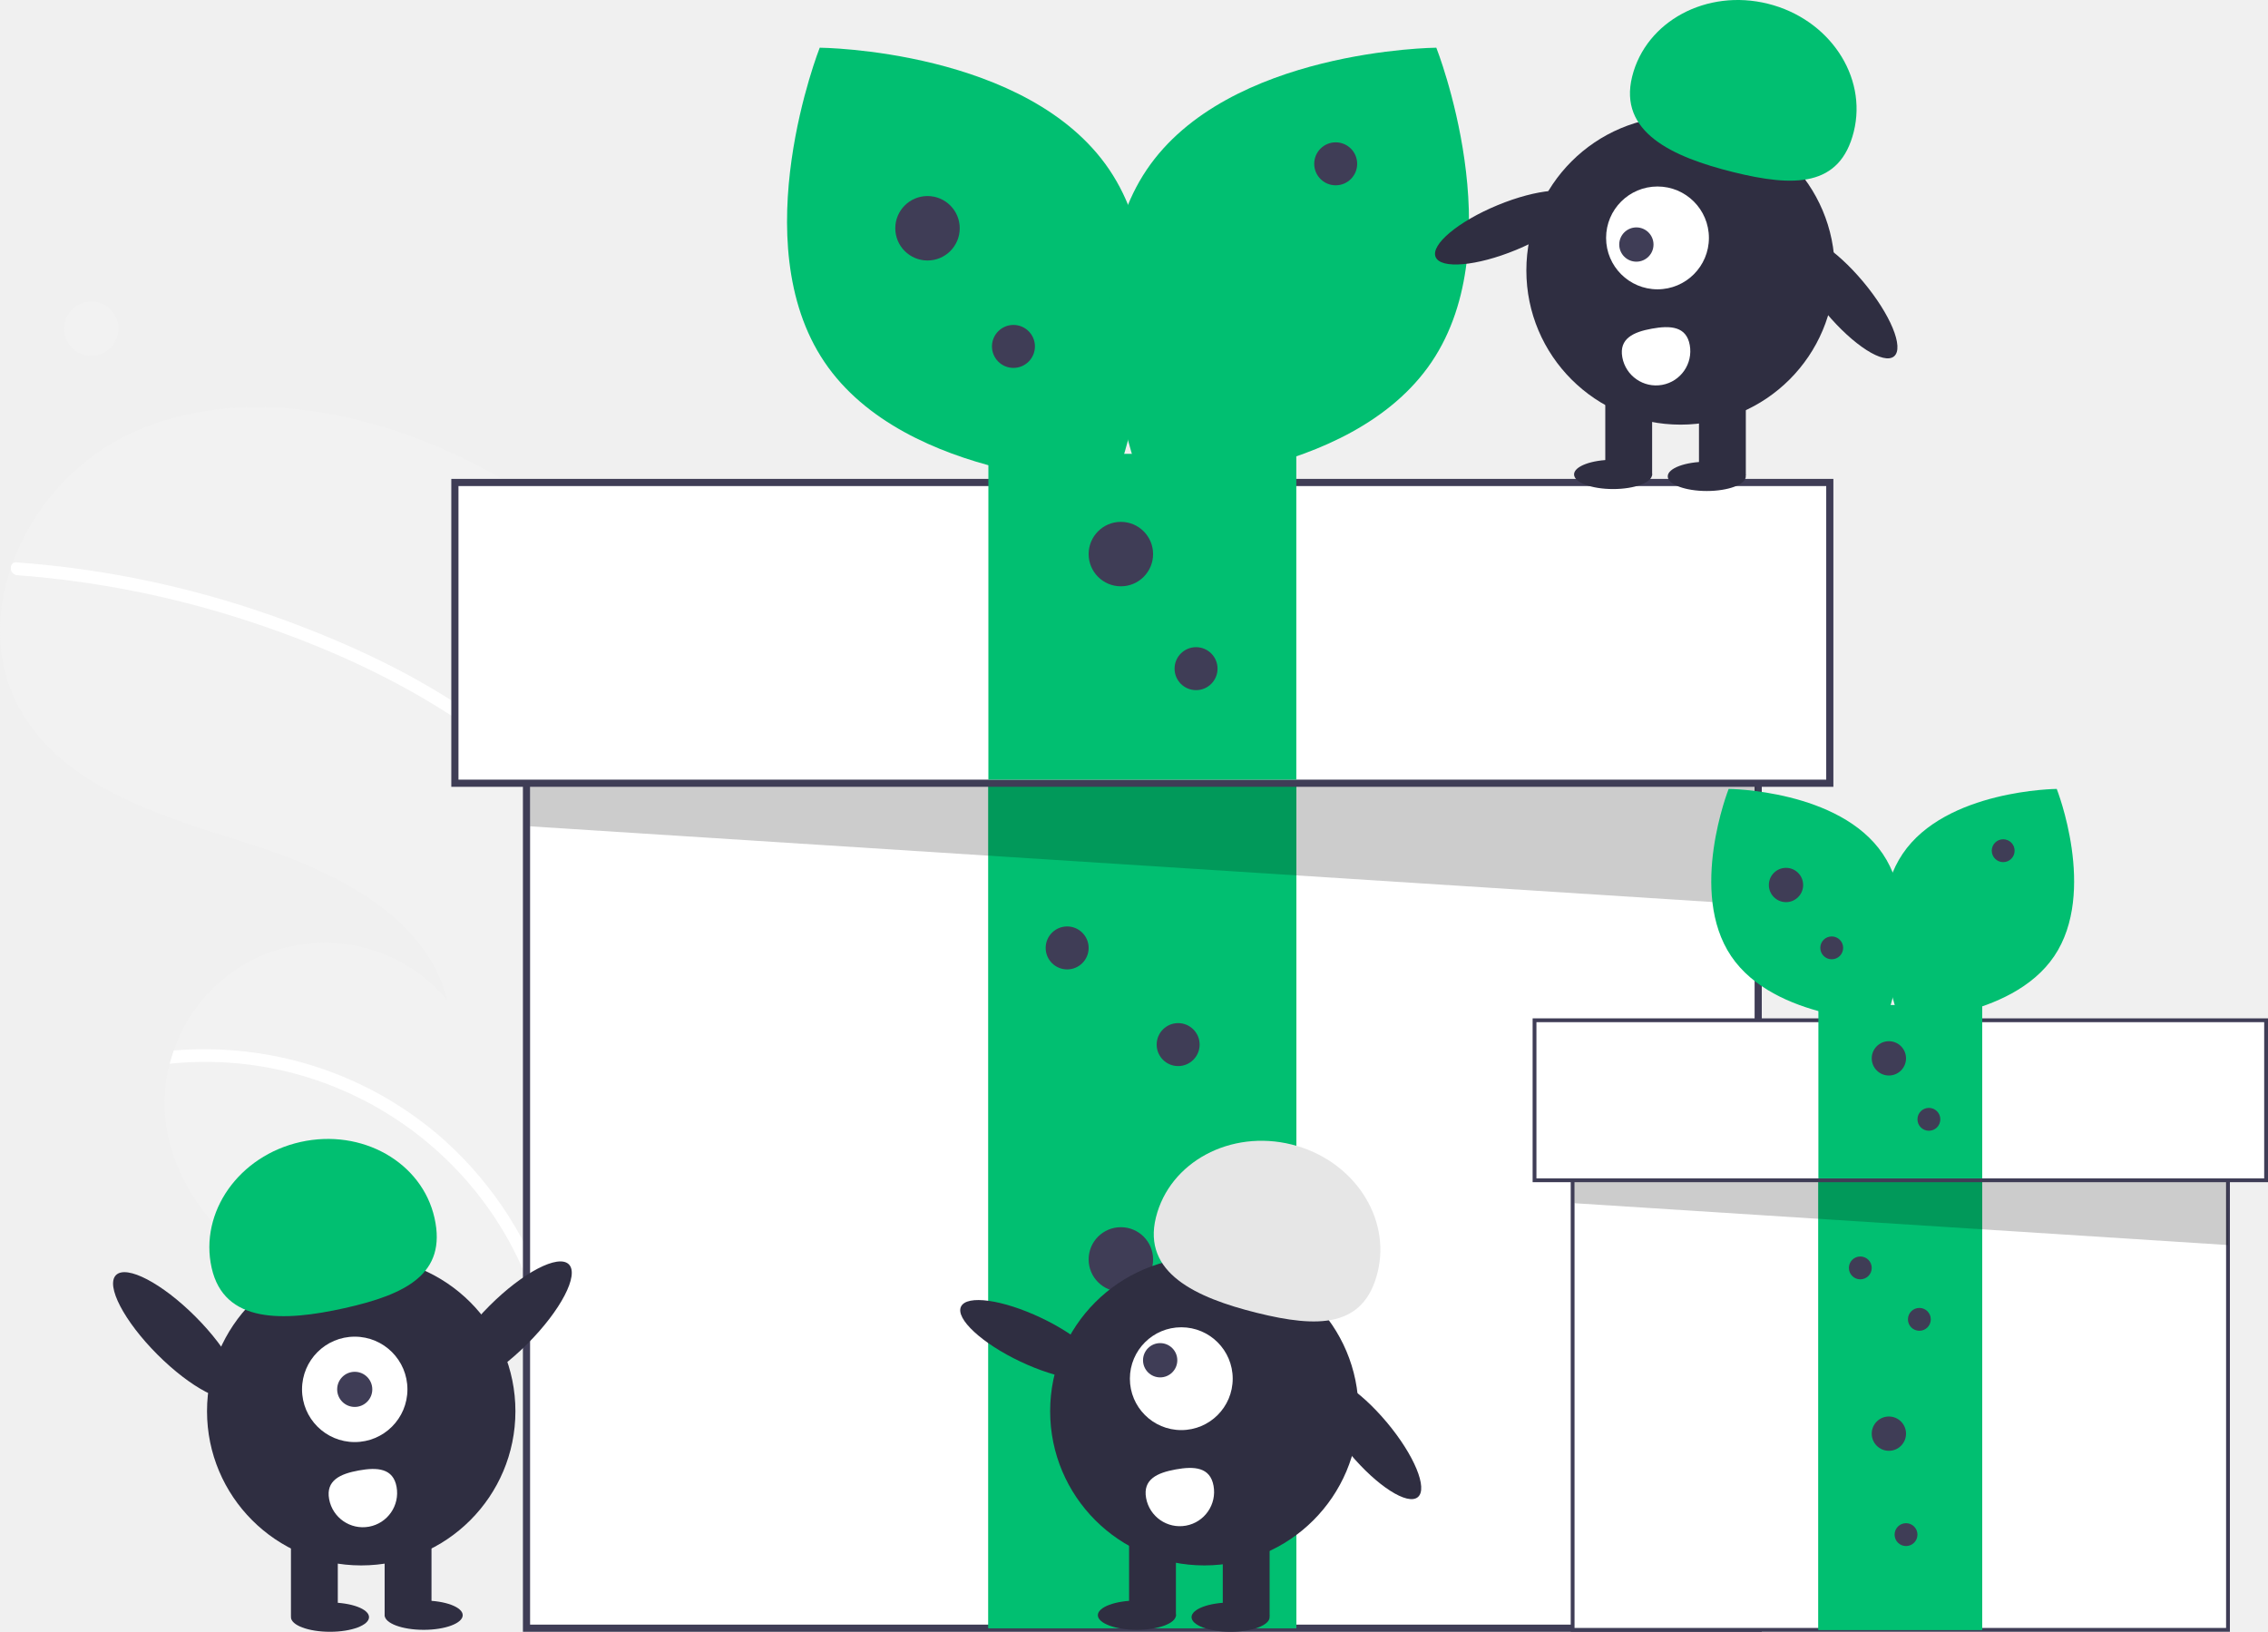
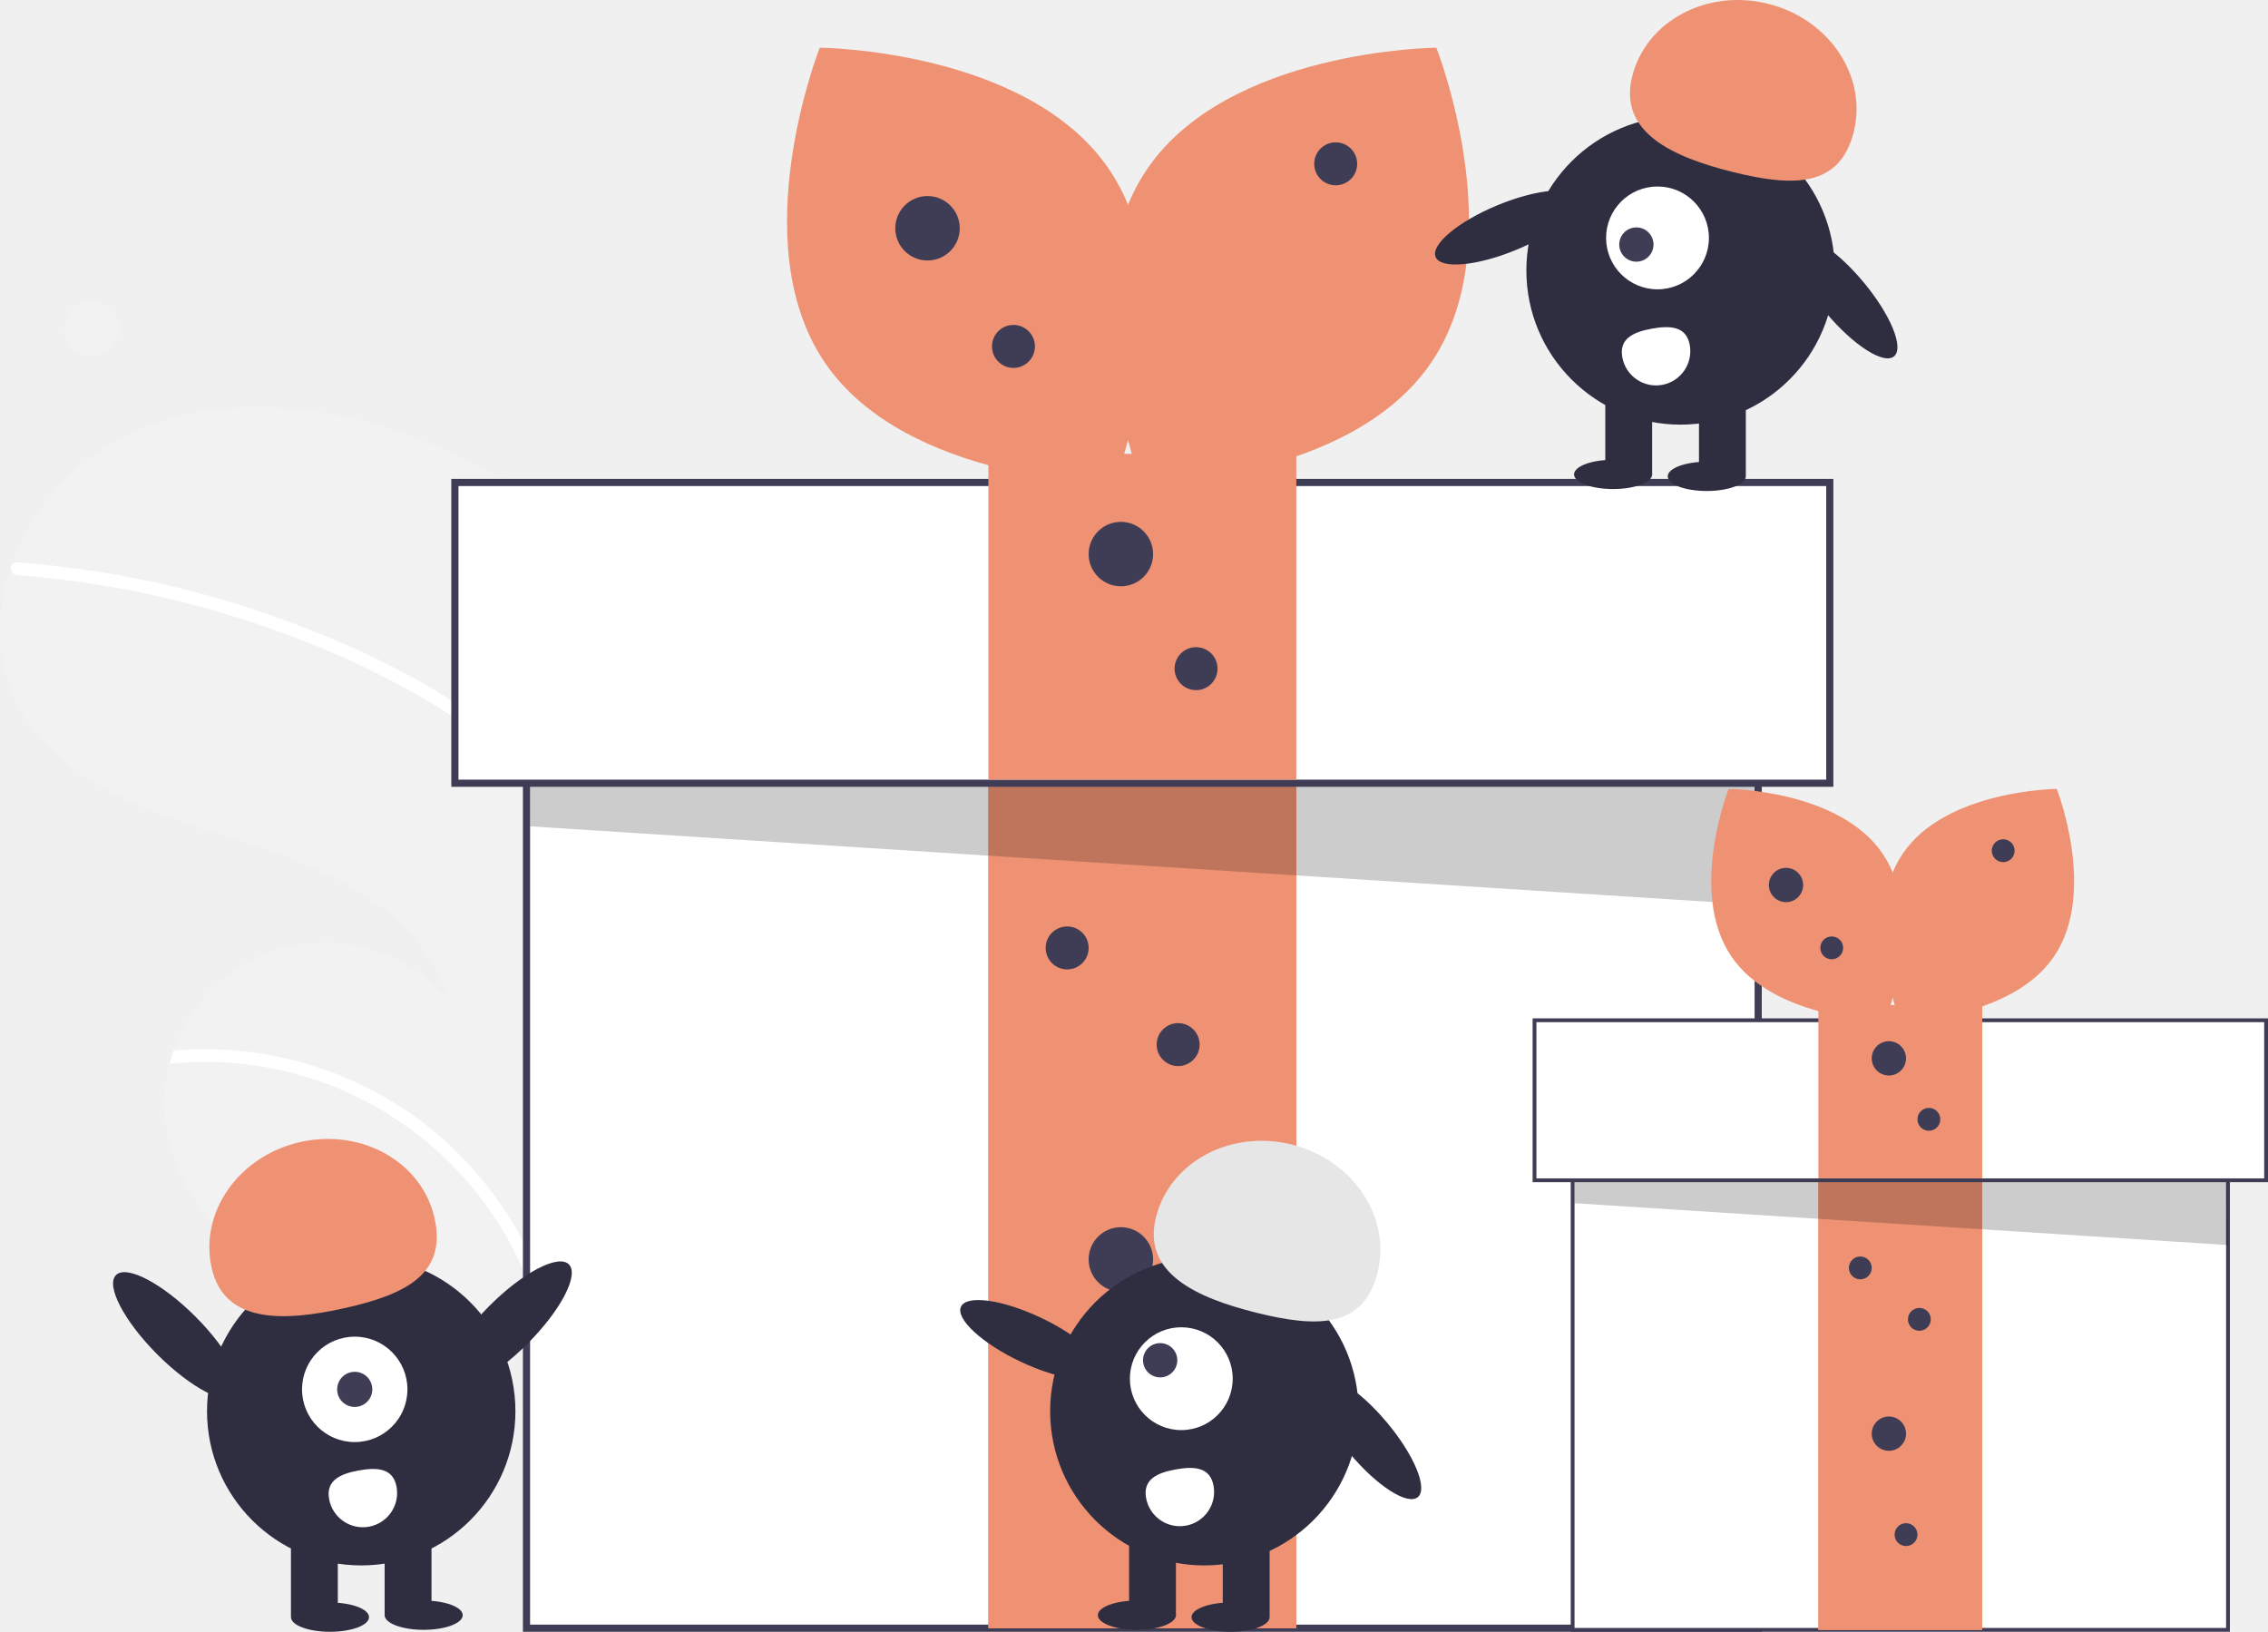
<svg xmlns="http://www.w3.org/2000/svg" id="a4baa7a1-c1fd-441f-b894-2b913f22f48f" data-name="Layer 1" width="633.43" height="455.755" viewBox="0 0 633.43 455.755">
  <path d="M428.066,358.644c1.341.834,2.657,1.683,3.971,2.561A336.159,336.159,0,0,1,455.488,470.698q.303,6.514.308,13.008a326.406,326.406,0,0,1-14.018,95.838q-.745,2.454-1.522,4.887c-.371,1.164-.749,2.34-1.16,3.495-.436.592-.866,1.174-1.295,1.755-.03.026-.057.069-.088.095-.173.235-.346.469-.502.699-.743.997-1.496,1.987-2.239,2.984l.625.043,1.567.1-.006.011c-.526-.011-1.063-.028-1.594-.056-.193.001-.403.005-.6-.012-.176-.003-.362-.014-.537-.017-22.601-.612-45.73-1.74-66.296-10.983-21.526-9.682-39.787-30.615-38.859-54.192a42.317,42.317,0,0,1,1.397-9.138c.333-1.247.727-2.472,1.149-3.695a44.556,44.556,0,0,1,76.442-13.991c-6.169-24.245-32.654-36.617-56.507-44.138-23.871-7.517-50.729-15.381-62.924-37.226-6.809-12.156-6.973-26.32-2.53-39.399.135-.391.277-.793.43-1.188a65.015,65.015,0,0,1,31.351-35.591c27.279-13.506,60.427-8.741,88.378,3.314A161.159,161.159,0,0,1,428.066,358.644Z" transform="translate(-283.2849 -222.1224)" fill="#f2f2f2" />
  <path d="M349.879,515.619a100.32,100.32,0,0,1,57.724,25.15,102.656,102.656,0,0,1,29.19,45.794c.317,1.008.605,2.013.876,3.023.542-1.031,1.068-2.086,1.588-3.13.335-.669.676-1.348,1-2.023-.371,1.164-.749,2.34-1.16,3.495-.436.592-.866,1.174-1.295,1.755-.03.026-.057.069-.088.095-.173.235-.346.469-.502.699-.743.997-1.496,1.987-2.239,2.984l.625.043,1.567.1-.006.011c-.526-.011-1.063-.028-1.594-.056-.193.001-.403.005-.6-.012-.065-.306-.147-.607-.229-.91a96.93,96.93,0,0,0-104.066-73.42c.333-1.247.727-2.472,1.149-3.695A103.693,103.693,0,0,1,349.879,515.619Z" transform="translate(-283.2849 -222.1224)" fill="#fff" />
  <path d="M421.12,425.942a110.374,110.374,0,0,1,22.605,22.761,91.571,91.571,0,0,1,8.636,14.665c1.146,2.388,2.189,4.846,3.128,7.33q.303,6.514.308,13.008a94.571,94.571,0,0,0-2.911-9.67c-.594-1.74-1.254-3.446-1.955-5.132-7.862-18.885-22.106-33.796-38.905-45.132-18.002-12.13-38.296-21.236-58.864-28.007a271.664,271.664,0,0,0-65.071-12.987,1.948,1.948,0,0,1-1.79-2.012,1.676,1.676,0,0,1,.43-1.188,1.392,1.392,0,0,1,1.195-.38c2.732.204,5.457.42,8.182.709a274.884,274.884,0,0,1,66.369,15.32C383.136,402.765,403.584,412.542,421.12,425.942Z" transform="translate(-283.2849 -222.1224)" fill="#fff" />
  <circle cx="25.496" cy="91.797" r="7.578" fill="#f2f2f2" />
  <rect x="147.046" y="161.755" width="344" height="293" fill="#fff" />
  <path d="M775.331,677.878h-346v-295h346Zm-344-2h342v-291h-342Z" transform="translate(-283.2849 -222.1224)" fill="#3f3d56" />
-   <rect x="276.046" y="218.755" width="86" height="236" fill="#01bf71" />
-   <rect x="276.046" y="218.755" width="86" height="236" fill="#01bf71" />
+   <rect x="276.046" y="218.755" width="86" height="236" fill="#ef9273" />
+   <rect x="276.046" y="218.755" width="86" height="236" fill="#ef9273" />
  <polygon points="148.046 183.255 148.046 230.793 491.046 252.755 490.035 194.097 148.046 183.255" opacity="0.2" />
  <rect x="127.046" y="134.755" width="384" height="84" fill="#fff" />
  <path d="M795.331,441.878h-386v-86h386Zm-384-2h382v-82h-382Z" transform="translate(-283.2849 -222.1224)" fill="#3f3d56" />
-   <rect x="276.046" y="126.755" width="86" height="91" fill="#01bf71" />
-   <path d="M593.123,269.534c22.701,33.652,1.312,87.775,1.312,87.775s-58.195-.436-80.897-34.088-1.312-87.775-1.312-87.775S570.422,235.882,593.123,269.534Z" transform="translate(-283.2849 -222.1224)" fill="#01bf71" />
-   <path d="M603.539,269.534c-22.701,33.652-1.312,87.775-1.312,87.775s58.195-.436,80.897-34.088,1.312-87.775,1.312-87.775S626.24,235.882,603.539,269.534Z" transform="translate(-283.2849 -222.1224)" fill="#01bf71" />
+   <rect x="276.046" y="126.755" width="86" height="91" fill="#ef9273" />
+   <path d="M593.123,269.534c22.701,33.652,1.312,87.775,1.312,87.775s-58.195-.436-80.897-34.088-1.312-87.775-1.312-87.775S570.422,235.882,593.123,269.534Z" transform="translate(-283.2849 -222.1224)" fill="#ef9273" />
+   <path d="M603.539,269.534c-22.701,33.652-1.312,87.775-1.312,87.775s58.195-.436,80.897-34.088,1.312-87.775,1.312-87.775S626.24,235.882,603.539,269.534Z" transform="translate(-283.2849 -222.1224)" fill="#ef9273" />
  <circle cx="259.046" cy="63.755" r="9" fill="#3f3d56" />
  <circle cx="313.046" cy="154.755" r="9" fill="#3f3d56" />
  <circle cx="313.046" cy="351.755" r="9" fill="#3f3d56" />
  <circle cx="283.046" cy="96.755" r="6" fill="#3f3d56" />
  <circle cx="373.046" cy="45.755" r="6" fill="#3f3d56" />
  <circle cx="334.046" cy="186.755" r="6" fill="#3f3d56" />
  <circle cx="298.046" cy="264.755" r="6" fill="#3f3d56" />
  <circle cx="329.046" cy="291.755" r="6" fill="#3f3d56" />
  <circle cx="322.046" cy="404.755" r="6" fill="#3f3d56" />
  <rect x="439.22" y="299.323" width="183.037" height="155.9" fill="#fff" />
  <path d="M906.073,677.878H721.973V520.913H906.073Zm-183.037-1.064H905.009V521.977H723.037Z" transform="translate(-283.2849 -222.1224)" fill="#3f3d56" />
-   <rect x="507.859" y="329.652" width="45.759" height="125.572" fill="#01bf71" />
-   <rect x="507.859" y="329.652" width="45.759" height="125.572" fill="#01bf71" />
+   <rect x="507.859" y="329.652" width="45.759" height="125.572" fill="#ef9273" />
+   <rect x="507.859" y="329.652" width="45.759" height="125.572" fill="#ef9273" />
  <polygon points="439.752 310.763 439.752 336.057 622.257 347.742 621.719 316.532 439.752 310.763" opacity="0.2" />
  <rect x="428.578" y="284.957" width="204.32" height="44.695" fill="#fff" />
  <path d="M916.715,552.306h-205.384V506.547H916.715Zm-204.32-1.064H915.651V507.611H712.395Z" transform="translate(-283.2849 -222.1224)" fill="#3f3d56" />
-   <rect x="507.859" y="280.7" width="45.759" height="48.42" fill="#01bf71" />
-   <path d="M809.124,460.605c12.079,17.905.698,46.704.698,46.704s-30.965-.232-43.044-18.138-.698-46.704-.698-46.704S797.045,442.699,809.124,460.605Z" transform="translate(-283.2849 -222.1224)" fill="#01bf71" />
-   <path d="M814.666,460.605c-12.079,17.905-.698,46.704-.698,46.704s30.965-.232,43.044-18.138.698-46.704.698-46.704S826.745,442.699,814.666,460.605Z" transform="translate(-283.2849 -222.1224)" fill="#01bf71" />
+   <rect x="507.859" y="280.7" width="45.759" height="48.42" fill="#ef9273" />
+   <path d="M809.124,460.605c12.079,17.905.698,46.704.698,46.704s-30.965-.232-43.044-18.138-.698-46.704-.698-46.704S797.045,442.699,809.124,460.605Z" transform="translate(-283.2849 -222.1224)" fill="#ef9273" />
+   <path d="M814.666,460.605c-12.079,17.905-.698,46.704-.698,46.704s30.965-.232,43.044-18.138.698-46.704.698-46.704S826.745,442.699,814.666,460.605Z" transform="translate(-283.2849 -222.1224)" fill="#ef9273" />
  <circle cx="498.813" cy="247.179" r="4.789" fill="#3f3d56" />
  <circle cx="527.546" cy="295.598" r="4.789" fill="#3f3d56" />
  <circle cx="527.546" cy="400.419" r="4.789" fill="#3f3d56" />
  <circle cx="511.583" cy="264.737" r="3.192" fill="#3f3d56" />
  <circle cx="559.471" cy="237.601" r="3.192" fill="#3f3d56" />
  <circle cx="538.72" cy="312.625" r="3.192" fill="#3f3d56" />
  <circle cx="519.565" cy="354.127" r="3.192" fill="#3f3d56" />
  <circle cx="536.059" cy="368.494" r="3.192" fill="#3f3d56" />
  <circle cx="532.335" cy="428.619" r="3.192" fill="#3f3d56" />
  <ellipse cx="571.139" cy="596.292" rx="6.76" ry="21.534" transform="translate(-495.6615 634.6811) rotate(-64.62574)" fill="#2f2e41" />
  <ellipse cx="665.455" cy="623.753" rx="6.76" ry="21.534" transform="translate(-528.4844 350.5745) rotate(-39.93837)" fill="#2f2e41" />
  <circle cx="336.363" cy="394.153" r="43.067" fill="#2f2e41" />
  <rect x="341.508" y="427.952" width="13.084" height="23.442" fill="#2f2e41" />
  <rect x="315.34" y="427.952" width="13.084" height="23.442" fill="#2f2e41" />
  <ellipse cx="343.688" cy="451.667" rx="10.903" ry="4.089" fill="#2f2e41" />
  <ellipse cx="317.521" cy="451.121" rx="10.903" ry="4.089" fill="#2f2e41" />
  <path d="M606.125,562.138c3.846-15.487,20.821-24.601,37.915-20.356s27.834,20.24,23.989,35.727-16.604,15.537-33.698,11.292S602.279,577.625,606.125,562.138Z" transform="translate(-283.2849 -222.1224)" fill="#e6e6e6" />
  <circle cx="329.924" cy="385.065" r="14.359" fill="#fff" />
  <circle cx="324.023" cy="379.918" r="4.786" fill="#3f3d56" />
  <path d="M622.216,637.103a9.572,9.572,0,1,1-18.835,3.429h0l-.003-.018c-.942-5.202,3.08-7.043,8.283-7.985S621.275,631.901,622.216,637.103Z" transform="translate(-283.2849 -222.1224)" fill="#fff" />
  <ellipse cx="704.139" cy="285.673" rx="21.534" ry="6.76" transform="translate(-339.0131 68.32177) rotate(-22.4424)" fill="#2f2e41" />
  <ellipse cx="798.455" cy="305.135" rx="6.76" ry="21.534" transform="translate(-292.919 361.6333) rotate(-39.93837)" fill="#2f2e41" />
  <circle cx="469.363" cy="75.535" r="43.067" fill="#2f2e41" />
  <rect x="474.508" y="109.334" width="13.084" height="23.442" fill="#2f2e41" />
  <rect x="448.34" y="109.334" width="13.084" height="23.442" fill="#2f2e41" />
  <ellipse cx="476.688" cy="133.048" rx="10.903" ry="4.089" fill="#2f2e41" />
  <ellipse cx="450.521" cy="132.503" rx="10.903" ry="4.089" fill="#2f2e41" />
-   <path d="M739.125,243.52c3.846-15.487,20.821-24.601,37.915-20.356s27.834,20.24,23.989,35.727-16.604,15.537-33.698,11.292S735.279,259.007,739.125,243.52Z" transform="translate(-283.2849 -222.1224)" fill="#01bf71" />
+   <path d="M739.125,243.52c3.846-15.487,20.821-24.601,37.915-20.356s27.834,20.24,23.989,35.727-16.604,15.537-33.698,11.292S735.279,259.007,739.125,243.52Z" transform="translate(-283.2849 -222.1224)" fill="#ef9273" />
  <circle cx="462.924" cy="66.447" r="14.359" fill="#fff" />
  <circle cx="457.023" cy="68.3" r="4.786" fill="#3f3d56" />
  <path d="M755.216,318.485a9.572,9.572,0,1,1-18.835,3.429h0l-.003-.018c-.942-5.202,3.08-7.043,8.283-7.985S754.275,313.283,755.216,318.485Z" transform="translate(-283.2849 -222.1224)" fill="#fff" />
  <circle cx="100.885" cy="394.153" r="43.067" fill="#2f2e41" />
  <rect x="81.259" y="427.952" width="13.084" height="23.442" fill="#2f2e41" />
  <rect x="107.426" y="427.952" width="13.084" height="23.442" fill="#2f2e41" />
  <ellipse cx="92.162" cy="451.667" rx="10.903" ry="4.089" fill="#2f2e41" />
  <ellipse cx="118.33" cy="451.121" rx="10.903" ry="4.089" fill="#2f2e41" />
-   <path d="M342.393,576.224c-3.477-15.574,7.639-31.31,24.829-35.149s33.944,5.675,37.422,21.249-7.915,21.318-25.105,25.156S345.87,591.797,342.393,576.224Z" transform="translate(-283.2849 -222.1224)" fill="#01bf71" />
+   <path d="M342.393,576.224c-3.477-15.574,7.639-31.31,24.829-35.149s33.944,5.675,37.422,21.249-7.915,21.318-25.105,25.156S345.87,591.797,342.393,576.224Z" transform="translate(-283.2849 -222.1224)" fill="#ef9273" />
  <ellipse cx="425.273" cy="592.154" rx="23.892" ry="7.501" transform="translate(-577.4867 252.3064) rotate(-45.0221)" fill="#2f2e41" />
  <ellipse cx="332.568" cy="595.154" rx="7.501" ry="23.892" transform="translate(-606.6437 187.1021) rotate(-44.9779)" fill="#2f2e41" />
  <circle cx="99.073" cy="388.049" r="14.719" fill="#fff" />
  <circle cx="99.073" cy="388.049" r="4.906" fill="#3f3d56" />
  <path d="M394.042,637.394a9.572,9.572,0,1,1-18.835,3.429h0l-.003-.018c-.942-5.202,3.08-7.043,8.283-7.985S393.1,632.192,394.042,637.394Z" transform="translate(-283.2849 -222.1224)" fill="#fff" />
</svg>
